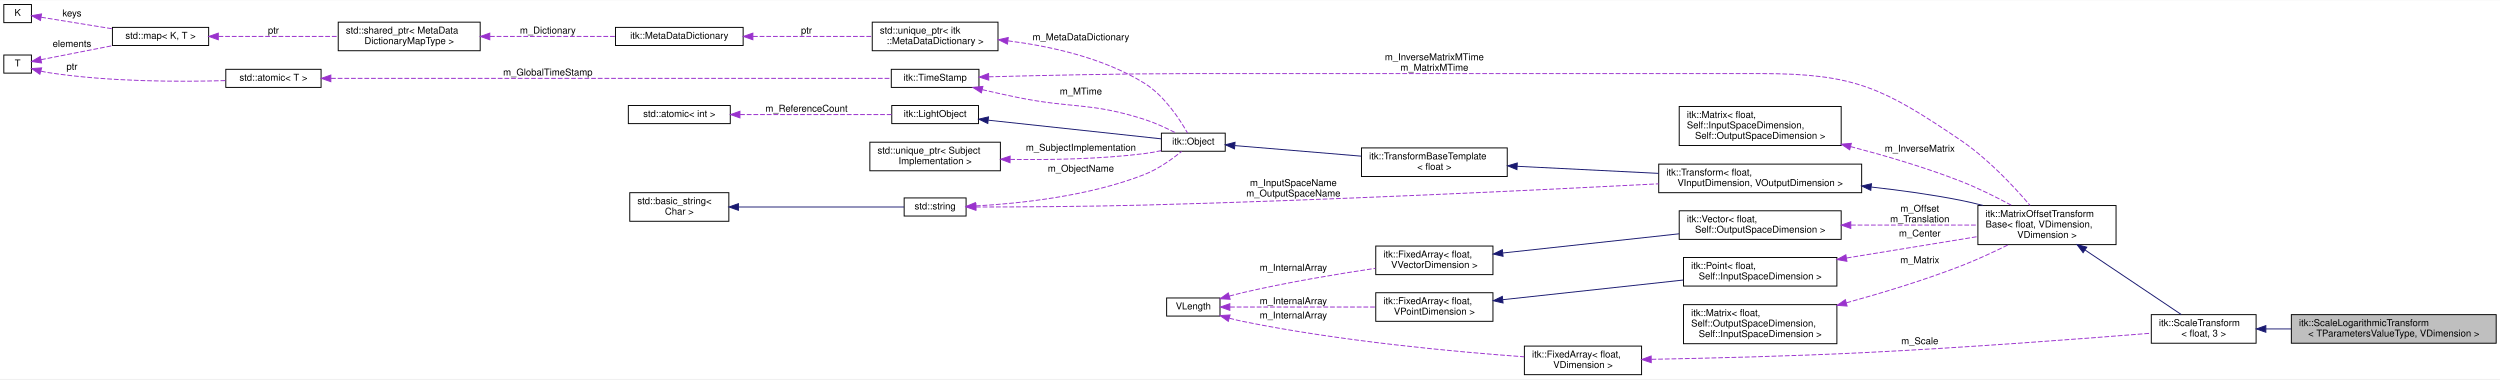
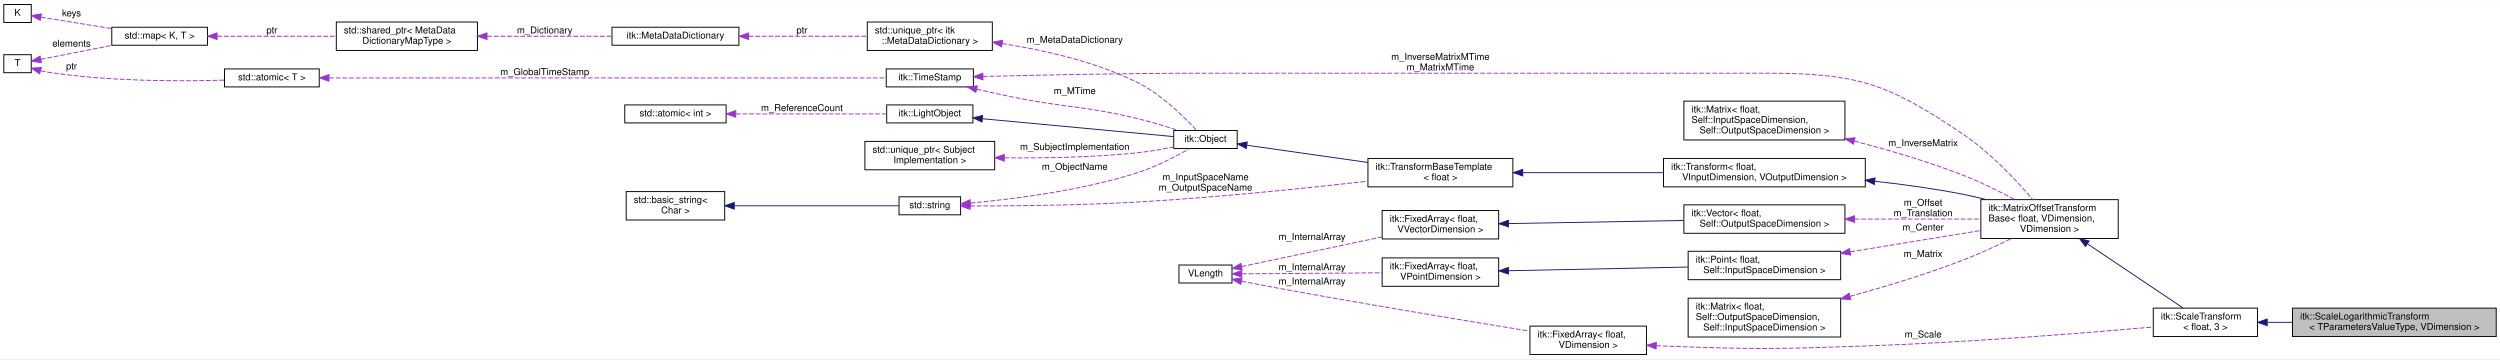
- <svg xmlns="http://www.w3.org/2000/svg" xmlns:xlink="http://www.w3.org/1999/xlink" width="2624pt" height="398pt" viewBox="0.00 0.00 2624.00 397.50">
-   <g id="graph0" class="graph" transform="scale(1 1) rotate(0) translate(4 393.5)">
-     <polygon fill="white" stroke="transparent" points="-4,4 -4,-393.5 2620,-393.5 2620,4 -4,4" />
+ <svg xmlns="http://www.w3.org/2000/svg" xmlns:xlink="http://www.w3.org/1999/xlink" width="2639pt" height="379pt" viewBox="0.00 0.00 2639.00 378.50">
+   <g id="graph0" class="graph" transform="scale(1 1) rotate(0) translate(4 374.5)">
+     <polygon fill="white" stroke="transparent" points="-4,4 -4,-374.5 2635,-374.5 2635,4 -4,4" />
    <g id="node1" class="node">
      <g id="a_node1">
        <a xlink:title="Logarithmic Scale transformation of a vector space (e.g. space coordinates)">
-           <polygon fill="#bfbfbf" stroke="black" points="2401,-33.5 2401,-63.5 2616,-63.5 2616,-33.5 2401,-33.5" />
-           <text text-anchor="start" x="2409" y="-51.5" font-family="Helvetica,sans-Serif" font-size="10.00">itk::ScaleLogarithmicTransform</text>
-           <text text-anchor="middle" x="2508.5" y="-40.5" font-family="Helvetica,sans-Serif" font-size="10.00">&lt; TParametersValueType, VDimension &gt;</text>
+           <polygon fill="#bfbfbf" stroke="black" points="2416,-19.5 2416,-49.5 2631,-49.5 2631,-19.5 2416,-19.5" />
+           <text text-anchor="start" x="2424" y="-37.5" font-family="Helvetica,sans-Serif" font-size="10.00">itk::ScaleLogarithmicTransform</text>
+           <text text-anchor="middle" x="2523.5" y="-26.5" font-family="Helvetica,sans-Serif" font-size="10.00">&lt; TParametersValueType, VDimension &gt;</text>
        </a>
      </g>
    </g>
    <g id="node2" class="node">
      <g id="a_node2">
        <a xlink:href="classitk_1_1ScaleTransform.html" target="_top" xlink:title=" ">
-           <polygon fill="white" stroke="black" points="2254,-33.5 2254,-63.5 2364,-63.5 2364,-33.5 2254,-33.5" />
-           <text text-anchor="start" x="2262" y="-51.5" font-family="Helvetica,sans-Serif" font-size="10.00">itk::ScaleTransform</text>
-           <text text-anchor="middle" x="2309" y="-40.5" font-family="Helvetica,sans-Serif" font-size="10.00">&lt; float, 3 &gt;</text>
+           <polygon fill="white" stroke="black" points="2269,-19.5 2269,-49.5 2379,-49.5 2379,-19.5 2269,-19.5" />
+           <text text-anchor="start" x="2277" y="-37.5" font-family="Helvetica,sans-Serif" font-size="10.00">itk::ScaleTransform</text>
+           <text text-anchor="middle" x="2324" y="-26.5" font-family="Helvetica,sans-Serif" font-size="10.00">&lt; float, 3 &gt;</text>
        </a>
      </g>
    </g>
    <g id="edge1" class="edge">
-       <path fill="none" stroke="midnightblue" d="M2374.36,-48.5C2382.85,-48.5 2391.71,-48.5 2400.67,-48.5" />
-       <polygon fill="midnightblue" stroke="midnightblue" points="2374.23,-45 2364.23,-48.5 2374.23,-52 2374.23,-45" />
+       <path fill="none" stroke="midnightblue" d="M2389.36,-34.5C2397.85,-34.5 2406.71,-34.5 2415.67,-34.5" />
+       <polygon fill="midnightblue" stroke="midnightblue" points="2389.23,-31 2379.23,-34.5 2389.23,-38 2389.23,-31" />
    </g>
    <g id="node3" class="node">
      <g id="a_node3">
        <a xlink:href="classitk_1_1MatrixOffsetTransformBase.html" target="_top" xlink:title=" ">
-           <polygon fill="white" stroke="black" points="2072,-137 2072,-178 2217,-178 2217,-137 2072,-137" />
-           <text text-anchor="start" x="2080" y="-166" font-family="Helvetica,sans-Serif" font-size="10.00">itk::MatrixOffsetTransform</text>
-           <text text-anchor="start" x="2080" y="-155" font-family="Helvetica,sans-Serif" font-size="10.00">Base&lt; float, VDimension,</text>
-           <text text-anchor="middle" x="2144.5" y="-144" font-family="Helvetica,sans-Serif" font-size="10.00"> VDimension &gt;</text>
+           <polygon fill="white" stroke="black" points="2087,-123 2087,-164 2232,-164 2232,-123 2087,-123" />
+           <text text-anchor="start" x="2095" y="-152" font-family="Helvetica,sans-Serif" font-size="10.00">itk::MatrixOffsetTransform</text>
+           <text text-anchor="start" x="2095" y="-141" font-family="Helvetica,sans-Serif" font-size="10.00">Base&lt; float, VDimension,</text>
+           <text text-anchor="middle" x="2159.5" y="-130" font-family="Helvetica,sans-Serif" font-size="10.00"> VDimension &gt;</text>
        </a>
      </g>
    </g>
    <g id="edge2" class="edge">
-       <path fill="none" stroke="midnightblue" d="M2184.62,-131.26C2216.16,-110.11 2259.39,-81.11 2285.42,-63.65" />
-       <polygon fill="midnightblue" stroke="midnightblue" points="2182.42,-128.52 2176.07,-137 2186.32,-134.33 2182.42,-128.52" />
+       <path fill="none" stroke="midnightblue" d="M2199.62,-117.26C2231.16,-96.11 2274.39,-67.11 2300.42,-49.65" />
+       <polygon fill="midnightblue" stroke="midnightblue" points="2197.42,-114.52 2191.07,-123 2201.32,-120.33 2197.42,-114.52" />
    </g>
    <g id="node4" class="node">
      <g id="a_node4">
        <a xlink:href="classitk_1_1Transform.html" target="_top" xlink:title=" ">
-           <polygon fill="white" stroke="black" points="1737,-191.5 1737,-221.5 1950,-221.5 1950,-191.5 1737,-191.5" />
-           <text text-anchor="start" x="1745" y="-209.5" font-family="Helvetica,sans-Serif" font-size="10.00">itk::Transform&lt; float,</text>
-           <text text-anchor="middle" x="1843.5" y="-198.5" font-family="Helvetica,sans-Serif" font-size="10.00"> VInputDimension, VOutputDimension &gt;</text>
+           <polygon fill="white" stroke="black" points="1752,-177.5 1752,-207.5 1965,-207.5 1965,-177.5 1752,-177.5" />
+           <text text-anchor="start" x="1760" y="-195.5" font-family="Helvetica,sans-Serif" font-size="10.00">itk::Transform&lt; float,</text>
+           <text text-anchor="middle" x="1858.5" y="-184.5" font-family="Helvetica,sans-Serif" font-size="10.00"> VInputDimension, VOutputDimension &gt;</text>
        </a>
      </g>
    </g>
    <g id="edge3" class="edge">
-       <path fill="none" stroke="midnightblue" d="M1960.3,-197.41C1990.93,-194.02 2023.85,-189.49 2054,-183.5 2061.62,-181.99 2069.53,-180.13 2077.35,-178.1" />
-       <polygon fill="midnightblue" stroke="midnightblue" points="1959.58,-193.97 1950.01,-198.52 1960.33,-200.93 1959.58,-193.97" />
+       <path fill="none" stroke="midnightblue" d="M1975.3,-183.41C2005.93,-180.02 2038.85,-175.49 2069,-169.5 2076.62,-167.99 2084.53,-166.13 2092.35,-164.1" />
+       <polygon fill="midnightblue" stroke="midnightblue" points="1974.58,-179.97 1965.01,-184.52 1975.33,-186.93 1974.58,-179.97" />
    </g>
    <g id="node5" class="node">
      <g id="a_node5">
        <a xlink:href="classitk_1_1TransformBaseTemplate.html" target="_top" xlink:title=" ">
-           <polygon fill="white" stroke="black" points="1425,-208.5 1425,-238.5 1578,-238.5 1578,-208.5 1425,-208.5" />
-           <text text-anchor="start" x="1433" y="-226.5" font-family="Helvetica,sans-Serif" font-size="10.00">itk::TransformBaseTemplate</text>
-           <text text-anchor="middle" x="1501.5" y="-215.5" font-family="Helvetica,sans-Serif" font-size="10.00">&lt; float &gt;</text>
+           <polygon fill="white" stroke="black" points="1440,-177.5 1440,-207.5 1593,-207.5 1593,-177.5 1440,-177.5" />
+           <text text-anchor="start" x="1448" y="-195.5" font-family="Helvetica,sans-Serif" font-size="10.00">itk::TransformBaseTemplate</text>
+           <text text-anchor="middle" x="1516.5" y="-184.5" font-family="Helvetica,sans-Serif" font-size="10.00">&lt; float &gt;</text>
        </a>
      </g>
    </g>
    <g id="edge4" class="edge">
-       <path fill="none" stroke="midnightblue" d="M1588.42,-219.2C1633.52,-216.95 1689.17,-214.17 1736.88,-211.78" />
-       <polygon fill="midnightblue" stroke="midnightblue" points="1588.19,-215.71 1578.38,-219.71 1588.54,-222.7 1588.19,-215.71" />
+       <path fill="none" stroke="midnightblue" d="M1603.42,-192.5C1648.52,-192.5 1704.17,-192.5 1751.88,-192.5" />
+       <polygon fill="midnightblue" stroke="midnightblue" points="1603.38,-189 1593.38,-192.5 1603.38,-196 1603.38,-189" />
    </g>
    <g id="node6" class="node">
      <g id="a_node6">
        <a xlink:href="classitk_1_1Object.html" target="_top" xlink:title="Base class for most ITK classes.">
-           <polygon fill="white" stroke="black" points="1215,-235 1215,-254 1282,-254 1282,-235 1215,-235" />
-           <text text-anchor="middle" x="1248.5" y="-242" font-family="Helvetica,sans-Serif" font-size="10.00">itk::Object</text>
+           <polygon fill="white" stroke="black" points="1235,-218 1235,-237 1302,-237 1302,-218 1235,-218" />
+           <text text-anchor="middle" x="1268.5" y="-225" font-family="Helvetica,sans-Serif" font-size="10.00">itk::Object</text>
        </a>
      </g>
    </g>
    <g id="edge5" class="edge">
-       <path fill="none" stroke="midnightblue" d="M1292.28,-240.92C1328.53,-237.89 1381.38,-233.47 1424.76,-229.84" />
-       <polygon fill="midnightblue" stroke="midnightblue" points="1291.73,-237.45 1282.06,-241.78 1292.31,-244.43 1291.73,-237.45" />
+       <path fill="none" stroke="midnightblue" d="M1312.09,-221.44C1347.22,-216.44 1397.94,-209.23 1439.93,-203.25" />
+       <polygon fill="midnightblue" stroke="midnightblue" points="1311.57,-217.98 1302.17,-222.85 1312.56,-224.91 1311.57,-217.98" />
    </g>
    <g id="node7" class="node">
      <g id="a_node7">
        <a xlink:href="classitk_1_1LightObject.html" target="_top" xlink:title="Light weight base class for most itk classes.">
-           <polygon fill="white" stroke="black" points="932,-264 932,-283 1023,-283 1023,-264 932,-264" />
-           <text text-anchor="middle" x="977.5" y="-271" font-family="Helvetica,sans-Serif" font-size="10.00">itk::LightObject</text>
+           <polygon fill="white" stroke="black" points="932,-245 932,-264 1023,-264 1023,-245 932,-245" />
+           <text text-anchor="middle" x="977.5" y="-252" font-family="Helvetica,sans-Serif" font-size="10.00">itk::LightObject</text>
        </a>
      </g>
    </g>
    <g id="edge6" class="edge">
-       <path fill="none" stroke="midnightblue" d="M1033.42,-267.58C1088.02,-261.69 1169.93,-252.86 1214.96,-248.01" />
-       <polygon fill="midnightblue" stroke="midnightblue" points="1032.79,-264.13 1023.22,-268.68 1033.54,-271.09 1032.79,-264.13" />
+       <path fill="none" stroke="midnightblue" d="M1033.35,-249.38C1092.75,-243.83 1185.59,-235.15 1234.61,-230.57" />
+       <polygon fill="midnightblue" stroke="midnightblue" points="1032.65,-245.93 1023.02,-250.34 1033.31,-252.89 1032.65,-245.93" />
    </g>
    <g id="node8" class="node">
      <g id="a_node8">
        <a xlink:title=" ">
-           <polygon fill="white" stroke="black" points="655.5,-264 655.5,-283 762.5,-283 762.5,-264 655.5,-264" />
-           <text text-anchor="middle" x="709" y="-271" font-family="Helvetica,sans-Serif" font-size="10.00">std::atomic&lt; int &gt;</text>
+           <polygon fill="white" stroke="black" points="655.5,-245 655.5,-264 762.5,-264 762.5,-245 655.5,-245" />
+           <text text-anchor="middle" x="709" y="-252" font-family="Helvetica,sans-Serif" font-size="10.00">std::atomic&lt; int &gt;</text>
        </a>
      </g>
    </g>
    <g id="edge7" class="edge">
-       <path fill="none" stroke="#9a32cd" stroke-dasharray="5,2" d="M772.8,-273.5C821.7,-273.5 888.37,-273.5 931.92,-273.5" />
-       <polygon fill="#9a32cd" stroke="#9a32cd" points="772.65,-270 762.65,-273.5 772.65,-277 772.65,-270" />
-       <text text-anchor="middle" x="842.5" y="-276.5" font-family="Helvetica,sans-Serif" font-size="10.00"> m_ReferenceCount</text>
+       <path fill="none" stroke="#9a32cd" stroke-dasharray="5,2" d="M772.8,-254.5C821.7,-254.5 888.37,-254.5 931.92,-254.5" />
+       <polygon fill="#9a32cd" stroke="#9a32cd" points="772.65,-251 762.65,-254.5 772.65,-258 772.65,-251" />
+       <text text-anchor="middle" x="842.5" y="-257.5" font-family="Helvetica,sans-Serif" font-size="10.00"> m_ReferenceCount</text>
    </g>
    <g id="node9" class="node">
      <g id="a_node9">
        <a xlink:href="classitk_1_1TimeStamp.html" target="_top" xlink:title="Generate a unique, increasing time value.">
-           <polygon fill="white" stroke="black" points="931.5,-302 931.5,-321 1023.5,-321 1023.5,-302 931.5,-302" />
-           <text text-anchor="middle" x="977.5" y="-309" font-family="Helvetica,sans-Serif" font-size="10.00">itk::TimeStamp</text>
+           <polygon fill="white" stroke="black" points="931.5,-283 931.5,-302 1023.5,-302 1023.5,-283 931.5,-283" />
+           <text text-anchor="middle" x="977.5" y="-290" font-family="Helvetica,sans-Serif" font-size="10.00">itk::TimeStamp</text>
        </a>
      </g>
    </g>
    <g id="edge29" class="edge">
-       <path fill="none" stroke="#9a32cd" stroke-dasharray="5,2" d="M1033.83,-313.13C1088.21,-314.59 1173.56,-316.5 1247.5,-316.5 1247.5,-316.5 1247.5,-316.5 1844.5,-316.5 1942.67,-316.5 1972.73,-301.57 2054,-246.5 2082.66,-227.08 2110.04,-197.73 2126.8,-178.1" />
-       <polygon fill="#9a32cd" stroke="#9a32cd" points="1033.8,-309.63 1023.71,-312.85 1033.61,-316.62 1033.8,-309.63" />
-       <text text-anchor="middle" x="1501.5" y="-330.5" font-family="Helvetica,sans-Serif" font-size="10.00"> m_InverseMatrixMTime</text>
-       <text text-anchor="middle" x="1501.5" y="-319.5" font-family="Helvetica,sans-Serif" font-size="10.00">m_MatrixMTime</text>
+       <path fill="none" stroke="#9a32cd" stroke-dasharray="5,2" d="M1033.62,-294.02C1091.77,-295.49 1186.08,-297.5 1267.5,-297.5 1267.5,-297.5 1267.5,-297.5 1859.5,-297.5 1956.99,-297.5 1988.29,-287.18 2069,-232.5 2097.66,-213.08 2125.04,-183.73 2141.8,-164.1" />
+       <polygon fill="#9a32cd" stroke="#9a32cd" points="1033.64,-290.52 1023.55,-293.76 1033.46,-297.52 1033.64,-290.52" />
+       <text text-anchor="middle" x="1516.5" y="-311.5" font-family="Helvetica,sans-Serif" font-size="10.00"> m_InverseMatrixMTime</text>
+       <text text-anchor="middle" x="1516.5" y="-300.5" font-family="Helvetica,sans-Serif" font-size="10.00">m_MatrixMTime</text>
    </g>
    <g id="edge8" class="edge">
-       <path fill="none" stroke="#9a32cd" stroke-dasharray="5,2" d="M1027.01,-299.63C1039.07,-296.83 1051.98,-293.94 1064,-291.5 1122.79,-279.55 1139.82,-286.65 1197,-268.5 1208.47,-264.86 1220.68,-259.11 1230.22,-254.16" />
-       <polygon fill="#9a32cd" stroke="#9a32cd" points="1026.06,-296.26 1017.13,-301.96 1027.66,-303.07 1026.06,-296.26" />
-       <text text-anchor="middle" x="1130.5" y="-294.5" font-family="Helvetica,sans-Serif" font-size="10.00"> m_MTime</text>
+       <path fill="none" stroke="#9a32cd" stroke-dasharray="5,2" d="M1027.01,-280.63C1039.07,-277.83 1051.98,-274.94 1064,-272.5 1122.79,-260.55 1138.69,-263.58 1197,-249.5 1211.33,-246.04 1227.02,-241.25 1239.94,-237.02" />
+       <polygon fill="#9a32cd" stroke="#9a32cd" points="1026.06,-277.26 1017.13,-282.96 1027.66,-284.07 1026.06,-277.26" />
+       <text text-anchor="middle" x="1130.5" y="-275.5" font-family="Helvetica,sans-Serif" font-size="10.00"> m_MTime</text>
    </g>
    <g id="node10" class="node">
      <g id="a_node10">
        <a xlink:title=" ">
-           <polygon fill="white" stroke="black" points="233,-302 233,-321 333,-321 333,-302 233,-302" />
-           <text text-anchor="middle" x="283" y="-309" font-family="Helvetica,sans-Serif" font-size="10.00">std::atomic&lt; T &gt;</text>
+           <polygon fill="white" stroke="black" points="233,-283 233,-302 333,-302 333,-283 233,-283" />
+           <text text-anchor="middle" x="283" y="-290" font-family="Helvetica,sans-Serif" font-size="10.00">std::atomic&lt; T &gt;</text>
        </a>
      </g>
    </g>
    <g id="edge9" class="edge">
-       <path fill="none" stroke="#9a32cd" stroke-dasharray="5,2" d="M343.46,-311.5C479.32,-311.5 810.08,-311.5 931.14,-311.5" />
-       <polygon fill="#9a32cd" stroke="#9a32cd" points="343.25,-308 333.25,-311.5 343.25,-315 343.25,-308" />
-       <text text-anchor="middle" x="571" y="-314.5" font-family="Helvetica,sans-Serif" font-size="10.00"> m_GlobalTimeStamp</text>
+       <path fill="none" stroke="#9a32cd" stroke-dasharray="5,2" d="M343.46,-292.5C479.32,-292.5 810.08,-292.5 931.14,-292.5" />
+       <polygon fill="#9a32cd" stroke="#9a32cd" points="343.25,-289 333.25,-292.5 343.25,-296 343.25,-289" />
+       <text text-anchor="middle" x="571" y="-295.5" font-family="Helvetica,sans-Serif" font-size="10.00"> m_GlobalTimeStamp</text>
    </g>
    <g id="node11" class="node">
      <g id="a_node11">
        <a xlink:title=" ">
-           <polygon fill="white" stroke="black" points="0,-317 0,-336 29,-336 29,-317 0,-317" />
-           <text text-anchor="middle" x="14.5" y="-324" font-family="Helvetica,sans-Serif" font-size="10.00">T</text>
+           <polygon fill="white" stroke="black" points="0,-298 0,-317 29,-317 29,-298 0,-298" />
+           <text text-anchor="middle" x="14.5" y="-305" font-family="Helvetica,sans-Serif" font-size="10.00">T</text>
        </a>
      </g>
    </g>
    <g id="edge10" class="edge">
-       <path fill="none" stroke="#9a32cd" stroke-dasharray="5,2" d="M39.03,-319.08C41.7,-318.45 44.39,-317.9 47,-317.5 110.54,-307.77 184.85,-307.74 232.62,-309.16" />
-       <polygon fill="#9a32cd" stroke="#9a32cd" points="37.85,-315.77 29.13,-321.79 39.7,-322.53 37.85,-315.77" />
-       <text text-anchor="middle" x="71.5" y="-320.5" font-family="Helvetica,sans-Serif" font-size="10.00"> ptr</text>
+       <path fill="none" stroke="#9a32cd" stroke-dasharray="5,2" d="M39.03,-300.08C41.7,-299.45 44.39,-298.9 47,-298.5 110.54,-288.77 184.85,-288.74 232.62,-290.16" />
+       <polygon fill="#9a32cd" stroke="#9a32cd" points="37.85,-296.77 29.13,-302.79 39.7,-303.53 37.85,-296.77" />
+       <text text-anchor="middle" x="71.5" y="-301.5" font-family="Helvetica,sans-Serif" font-size="10.00"> ptr</text>
    </g>
    <g id="node16" class="node">
      <g id="a_node16">
        <a xlink:title=" ">
-           <polygon fill="white" stroke="black" points="114,-346 114,-365 215,-365 215,-346 114,-346" />
-           <text text-anchor="middle" x="164.5" y="-353" font-family="Helvetica,sans-Serif" font-size="10.00">std::map&lt; K, T &gt;</text>
+           <polygon fill="white" stroke="black" points="114,-327 114,-346 215,-346 215,-327 114,-327" />
+           <text text-anchor="middle" x="164.5" y="-334" font-family="Helvetica,sans-Serif" font-size="10.00">std::map&lt; K, T &gt;</text>
        </a>
      </g>
    </g>
    <g id="edge17" class="edge">
-       <path fill="none" stroke="#9a32cd" stroke-dasharray="5,2" d="M39.09,-331.12C59.39,-335.1 89.35,-340.97 114.78,-345.95" />
-       <polygon fill="#9a32cd" stroke="#9a32cd" points="39.64,-327.66 29.16,-329.18 38.3,-334.53 39.64,-327.66" />
-       <text text-anchor="middle" x="71.5" y="-344.5" font-family="Helvetica,sans-Serif" font-size="10.00"> elements</text>
+       <path fill="none" stroke="#9a32cd" stroke-dasharray="5,2" d="M39.09,-312.12C59.39,-316.1 89.35,-321.97 114.78,-326.95" />
+       <polygon fill="#9a32cd" stroke="#9a32cd" points="39.64,-308.66 29.16,-310.18 38.3,-315.53 39.64,-308.66" />
+       <text text-anchor="middle" x="71.5" y="-325.5" font-family="Helvetica,sans-Serif" font-size="10.00"> elements</text>
    </g>
    <g id="node12" class="node">
      <g id="a_node12">
        <a xlink:title=" ">
-           <polygon fill="white" stroke="black" points="909,-214.5 909,-244.5 1046,-244.5 1046,-214.5 909,-214.5" />
-           <text text-anchor="start" x="917" y="-232.5" font-family="Helvetica,sans-Serif" font-size="10.00">std::unique_ptr&lt; Subject</text>
-           <text text-anchor="middle" x="977.5" y="-221.5" font-family="Helvetica,sans-Serif" font-size="10.00">Implementation &gt;</text>
+           <polygon fill="white" stroke="black" points="909,-195.5 909,-225.5 1046,-225.5 1046,-195.5 909,-195.5" />
+           <text text-anchor="start" x="917" y="-213.5" font-family="Helvetica,sans-Serif" font-size="10.00">std::unique_ptr&lt; Subject</text>
+           <text text-anchor="middle" x="977.5" y="-202.5" font-family="Helvetica,sans-Serif" font-size="10.00">Implementation &gt;</text>
        </a>
      </g>
    </g>
    <g id="edge11" class="edge">
-       <path fill="none" stroke="#9a32cd" stroke-dasharray="5,2" d="M1056.31,-226.44C1098.16,-225.83 1150.57,-226.74 1197,-232.5 1202.81,-233.22 1208.93,-234.35 1214.82,-235.63" />
-       <polygon fill="#9a32cd" stroke="#9a32cd" points="1056.12,-222.94 1046.19,-226.62 1056.25,-229.94 1056.12,-222.94" />
-       <text text-anchor="middle" x="1130.5" y="-235.5" font-family="Helvetica,sans-Serif" font-size="10.00"> m_SubjectImplementation</text>
+       <path fill="none" stroke="#9a32cd" stroke-dasharray="5,2" d="M1056.23,-208.14C1098.06,-207.73 1150.47,-208.6 1197,-213.5 1209.41,-214.81 1222.88,-217.23 1234.69,-219.7" />
+       <polygon fill="#9a32cd" stroke="#9a32cd" points="1056.07,-204.64 1046.11,-208.26 1056.16,-211.64 1056.07,-204.64" />
+       <text text-anchor="middle" x="1130.5" y="-216.5" font-family="Helvetica,sans-Serif" font-size="10.00"> m_SubjectImplementation</text>
    </g>
    <g id="node13" class="node">
      <g id="a_node13">
        <a xlink:title=" ">
-           <polygon fill="white" stroke="black" points="911.5,-340.5 911.5,-370.5 1043.5,-370.5 1043.5,-340.5 911.5,-340.5" />
-           <text text-anchor="start" x="919.5" y="-358.5" font-family="Helvetica,sans-Serif" font-size="10.00">std::unique_ptr&lt; itk</text>
-           <text text-anchor="middle" x="977.5" y="-347.5" font-family="Helvetica,sans-Serif" font-size="10.00">::MetaDataDictionary &gt;</text>
+           <polygon fill="white" stroke="black" points="911.5,-321.5 911.5,-351.5 1043.5,-351.5 1043.5,-321.5 911.5,-321.5" />
+           <text text-anchor="start" x="919.5" y="-339.5" font-family="Helvetica,sans-Serif" font-size="10.00">std::unique_ptr&lt; itk</text>
+           <text text-anchor="middle" x="977.5" y="-328.5" font-family="Helvetica,sans-Serif" font-size="10.00">::MetaDataDictionary &gt;</text>
        </a>
      </g>
    </g>
    <g id="edge12" class="edge">
-       <path fill="none" stroke="#9a32cd" stroke-dasharray="5,2" d="M1054.07,-350.88C1098.45,-345.28 1154.06,-333.06 1197,-306.5 1218.25,-293.35 1234.58,-268.04 1242.41,-254.17" />
-       <polygon fill="#9a32cd" stroke="#9a32cd" points="1053.44,-347.43 1043.92,-352.07 1054.26,-354.38 1053.44,-347.43" />
-       <text text-anchor="middle" x="1130.5" y="-351.5" font-family="Helvetica,sans-Serif" font-size="10.00"> m_MetaDataDictionary</text>
+       <path fill="none" stroke="#9a32cd" stroke-dasharray="5,2" d="M1053.86,-328.74C1097.43,-322.06 1152.3,-309.8 1197,-287.5 1222.6,-274.73 1246.68,-250.71 1258.98,-237.26" />
+       <polygon fill="#9a32cd" stroke="#9a32cd" points="1053.28,-325.29 1043.89,-330.2 1054.29,-332.21 1053.28,-325.29" />
+       <text text-anchor="middle" x="1130.5" y="-329.5" font-family="Helvetica,sans-Serif" font-size="10.00"> m_MetaDataDictionary</text>
    </g>
    <g id="node14" class="node">
      <g id="a_node14">
        <a xlink:href="classitk_1_1MetaDataDictionary.html" target="_top" xlink:title="Provides a mechanism for storing a collection of arbitrary data types.">
-           <polygon fill="white" stroke="black" points="642,-346 642,-365 776,-365 776,-346 642,-346" />
-           <text text-anchor="middle" x="709" y="-353" font-family="Helvetica,sans-Serif" font-size="10.00">itk::MetaDataDictionary</text>
+           <polygon fill="white" stroke="black" points="642,-327 642,-346 776,-346 776,-327 642,-327" />
+           <text text-anchor="middle" x="709" y="-334" font-family="Helvetica,sans-Serif" font-size="10.00">itk::MetaDataDictionary</text>
        </a>
      </g>
    </g>
    <g id="edge13" class="edge">
-       <path fill="none" stroke="#9a32cd" stroke-dasharray="5,2" d="M786.32,-355.5C825.74,-355.5 873.36,-355.5 911.08,-355.5" />
-       <polygon fill="#9a32cd" stroke="#9a32cd" points="786.22,-352 776.22,-355.5 786.22,-359 786.22,-352" />
-       <text text-anchor="middle" x="842.5" y="-358.5" font-family="Helvetica,sans-Serif" font-size="10.00"> ptr</text>
+       <path fill="none" stroke="#9a32cd" stroke-dasharray="5,2" d="M786.32,-336.5C825.74,-336.5 873.36,-336.5 911.08,-336.5" />
+       <polygon fill="#9a32cd" stroke="#9a32cd" points="786.22,-333 776.22,-336.5 786.22,-340 786.22,-333" />
+       <text text-anchor="middle" x="842.5" y="-339.5" font-family="Helvetica,sans-Serif" font-size="10.00"> ptr</text>
    </g>
    <g id="node15" class="node">
      <g id="a_node15">
        <a xlink:title=" ">
-           <polygon fill="white" stroke="black" points="351,-340.5 351,-370.5 500,-370.5 500,-340.5 351,-340.5" />
-           <text text-anchor="start" x="359" y="-358.5" font-family="Helvetica,sans-Serif" font-size="10.00">std::shared_ptr&lt; MetaData</text>
-           <text text-anchor="middle" x="425.5" y="-347.5" font-family="Helvetica,sans-Serif" font-size="10.00">DictionaryMapType &gt;</text>
+           <polygon fill="white" stroke="black" points="351,-321.5 351,-351.5 500,-351.5 500,-321.5 351,-321.5" />
+           <text text-anchor="start" x="359" y="-339.5" font-family="Helvetica,sans-Serif" font-size="10.00">std::shared_ptr&lt; MetaData</text>
+           <text text-anchor="middle" x="425.5" y="-328.5" font-family="Helvetica,sans-Serif" font-size="10.00">DictionaryMapType &gt;</text>
        </a>
      </g>
    </g>
    <g id="edge14" class="edge">
-       <path fill="none" stroke="#9a32cd" stroke-dasharray="5,2" d="M510.29,-355.5C552.24,-355.5 602.31,-355.5 641.57,-355.5" />
-       <polygon fill="#9a32cd" stroke="#9a32cd" points="510.09,-352 500.09,-355.5 510.09,-359 510.09,-352" />
-       <text text-anchor="middle" x="571" y="-358.5" font-family="Helvetica,sans-Serif" font-size="10.00"> m_Dictionary</text>
+       <path fill="none" stroke="#9a32cd" stroke-dasharray="5,2" d="M510.29,-336.5C552.24,-336.5 602.31,-336.5 641.57,-336.5" />
+       <polygon fill="#9a32cd" stroke="#9a32cd" points="510.09,-333 500.09,-336.5 510.09,-340 510.09,-333" />
+       <text text-anchor="middle" x="571" y="-339.5" font-family="Helvetica,sans-Serif" font-size="10.00"> m_Dictionary</text>
    </g>
    <g id="edge15" class="edge">
-       <path fill="none" stroke="#9a32cd" stroke-dasharray="5,2" d="M225.34,-355.5C262.61,-355.5 310.86,-355.5 350.52,-355.5" />
-       <polygon fill="#9a32cd" stroke="#9a32cd" points="225.13,-352 215.13,-355.5 225.13,-359 225.13,-352" />
-       <text text-anchor="middle" x="283" y="-358.5" font-family="Helvetica,sans-Serif" font-size="10.00"> ptr</text>
+       <path fill="none" stroke="#9a32cd" stroke-dasharray="5,2" d="M225.34,-336.5C262.61,-336.5 310.86,-336.5 350.52,-336.5" />
+       <polygon fill="#9a32cd" stroke="#9a32cd" points="225.13,-333 215.13,-336.5 225.13,-340 225.13,-333" />
+       <text text-anchor="middle" x="283" y="-339.5" font-family="Helvetica,sans-Serif" font-size="10.00"> ptr</text>
    </g>
    <g id="node17" class="node">
      <g id="a_node17">
        <a xlink:title=" ">
-           <polygon fill="white" stroke="black" points="0,-370 0,-389 29,-389 29,-370 0,-370" />
-           <text text-anchor="middle" x="14.5" y="-377" font-family="Helvetica,sans-Serif" font-size="10.00">K</text>
+           <polygon fill="white" stroke="black" points="0,-351 0,-370 29,-370 29,-351 0,-351" />
+           <text text-anchor="middle" x="14.5" y="-358" font-family="Helvetica,sans-Serif" font-size="10.00">K</text>
        </a>
      </g>
    </g>
    <g id="edge16" class="edge">
-       <path fill="none" stroke="#9a32cd" stroke-dasharray="5,2" d="M39.24,-375.65C59.28,-372.4 88.63,-367.64 113.78,-363.56" />
-       <polygon fill="#9a32cd" stroke="#9a32cd" points="38.47,-372.23 29.16,-377.29 39.59,-379.14 38.47,-372.23" />
-       <text text-anchor="middle" x="71.5" y="-376.5" font-family="Helvetica,sans-Serif" font-size="10.00"> keys</text>
+       <path fill="none" stroke="#9a32cd" stroke-dasharray="5,2" d="M39.24,-356.65C59.28,-353.4 88.63,-348.64 113.78,-344.56" />
+       <polygon fill="#9a32cd" stroke="#9a32cd" points="38.47,-353.23 29.16,-358.29 39.59,-360.14 38.47,-353.23" />
+       <text text-anchor="middle" x="71.5" y="-357.5" font-family="Helvetica,sans-Serif" font-size="10.00"> keys</text>
    </g>
    <g id="node18" class="node">
      <g id="a_node18">
        <a xlink:title=" ">
-           <polygon fill="white" stroke="black" points="945,-167 945,-186 1010,-186 1010,-167 945,-167" />
-           <text text-anchor="middle" x="977.5" y="-174" font-family="Helvetica,sans-Serif" font-size="10.00">std::string</text>
+           <polygon fill="white" stroke="black" points="945,-148 945,-167 1010,-167 1010,-148 945,-148" />
+           <text text-anchor="middle" x="977.5" y="-155" font-family="Helvetica,sans-Serif" font-size="10.00">std::string</text>
        </a>
      </g>
    </g>
    <g id="edge20" class="edge">
-       <path fill="none" stroke="#9a32cd" stroke-dasharray="5,2" d="M1020.39,-176.46C1064.38,-176.51 1135.56,-176.89 1197,-178.5 1387.35,-183.5 1609.08,-194.18 1736.88,-200.81" />
-       <polygon fill="#9a32cd" stroke="#9a32cd" points="1020.35,-172.96 1010.35,-176.45 1020.35,-179.96 1020.35,-172.96" />
-       <text text-anchor="middle" x="1353.5" y="-198.5" font-family="Helvetica,sans-Serif" font-size="10.00"> m_InputSpaceName</text>
-       <text text-anchor="middle" x="1353.5" y="-187.5" font-family="Helvetica,sans-Serif" font-size="10.00">m_OutputSpaceName</text>
+       <path fill="none" stroke="#9a32cd" stroke-dasharray="5,2" d="M1020.04,-157.29C1064.02,-157.29 1135.46,-157.95 1197,-161.5 1280.2,-166.3 1375.25,-176.12 1439.69,-183.43" />
+       <polygon fill="#9a32cd" stroke="#9a32cd" points="1020.01,-153.79 1010.01,-157.3 1020.01,-160.79 1020.01,-153.79" />
+       <text text-anchor="middle" x="1268.5" y="-184.5" font-family="Helvetica,sans-Serif" font-size="10.00"> m_InputSpaceName</text>
+       <text text-anchor="middle" x="1268.5" y="-173.5" font-family="Helvetica,sans-Serif" font-size="10.00">m_OutputSpaceName</text>
    </g>
    <g id="edge18" class="edge">
-       <path fill="none" stroke="#9a32cd" stroke-dasharray="5,2" d="M1020.28,-177.62C1065.32,-180.05 1138.43,-187.55 1197,-210.5 1211.76,-216.28 1226.56,-226.96 1236.29,-234.81" />
-       <polygon fill="#9a32cd" stroke="#9a32cd" points="1020.16,-174.11 1010.01,-177.13 1019.83,-181.11 1020.16,-174.11" />
-       <text text-anchor="middle" x="1130.5" y="-213.5" font-family="Helvetica,sans-Serif" font-size="10.00"> m_ObjectName</text>
+       <path fill="none" stroke="#9a32cd" stroke-dasharray="5,2" d="M1020.5,-160.45C1065.14,-164.45 1137.38,-173.42 1197,-192.5 1216.78,-198.83 1237.93,-209.98 1251.84,-218" />
+       <polygon fill="#9a32cd" stroke="#9a32cd" points="1020.57,-156.94 1010.31,-159.58 1019.98,-163.92 1020.57,-156.94" />
+       <text text-anchor="middle" x="1130.5" y="-195.5" font-family="Helvetica,sans-Serif" font-size="10.00"> m_ObjectName</text>
    </g>
    <g id="node19" class="node">
      <g id="a_node19">
        <a xlink:title=" ">
-           <polygon fill="white" stroke="black" points="657,-161.5 657,-191.5 761,-191.5 761,-161.5 657,-161.5" />
-           <text text-anchor="start" x="665" y="-179.5" font-family="Helvetica,sans-Serif" font-size="10.00">std::basic_string&lt;</text>
-           <text text-anchor="middle" x="709" y="-168.5" font-family="Helvetica,sans-Serif" font-size="10.00"> Char &gt;</text>
+           <polygon fill="white" stroke="black" points="657,-142.5 657,-172.5 761,-172.5 761,-142.5 657,-142.5" />
+           <text text-anchor="start" x="665" y="-160.5" font-family="Helvetica,sans-Serif" font-size="10.00">std::basic_string&lt;</text>
+           <text text-anchor="middle" x="709" y="-149.5" font-family="Helvetica,sans-Serif" font-size="10.00"> Char &gt;</text>
        </a>
      </g>
    </g>
    <g id="edge19" class="edge">
-       <path fill="none" stroke="midnightblue" d="M771.24,-176.5C825.37,-176.5 902.16,-176.5 944.82,-176.5" />
-       <polygon fill="midnightblue" stroke="midnightblue" points="771.07,-173 761.07,-176.5 771.07,-180 771.07,-173" />
+       <path fill="none" stroke="midnightblue" d="M771.24,-157.5C825.37,-157.5 902.16,-157.5 944.82,-157.5" />
+       <polygon fill="midnightblue" stroke="midnightblue" points="771.07,-154 761.07,-157.5 771.07,-161 771.07,-154" />
    </g>
    <g id="node20" class="node">
      <g id="a_node20">
        <a xlink:href="classitk_1_1Matrix.html" target="_top" xlink:title=" ">
-           <polygon fill="white" stroke="black" points="1763,-33 1763,-74 1924,-74 1924,-33 1763,-33" />
-           <text text-anchor="start" x="1771" y="-62" font-family="Helvetica,sans-Serif" font-size="10.00">itk::Matrix&lt; float,</text>
-           <text text-anchor="start" x="1771" y="-51" font-family="Helvetica,sans-Serif" font-size="10.00"> Self::OutputSpaceDimension,</text>
-           <text text-anchor="middle" x="1843.5" y="-40" font-family="Helvetica,sans-Serif" font-size="10.00"> Self::InputSpaceDimension &gt;</text>
+           <polygon fill="white" stroke="black" points="1778,-19 1778,-60 1939,-60 1939,-19 1778,-19" />
+           <text text-anchor="start" x="1786" y="-48" font-family="Helvetica,sans-Serif" font-size="10.00">itk::Matrix&lt; float,</text>
+           <text text-anchor="start" x="1786" y="-37" font-family="Helvetica,sans-Serif" font-size="10.00"> Self::OutputSpaceDimension,</text>
+           <text text-anchor="middle" x="1858.5" y="-26" font-family="Helvetica,sans-Serif" font-size="10.00"> Self::InputSpaceDimension &gt;</text>
        </a>
      </g>
    </g>
    <g id="edge21" class="edge">
-       <path fill="none" stroke="#9a32cd" stroke-dasharray="5,2" d="M1934.06,-75.95C1971.6,-86.29 2015.4,-99.58 2054,-114.5 2070.72,-120.96 2088.63,-129.27 2104,-136.86" />
-       <polygon fill="#9a32cd" stroke="#9a32cd" points="1934.72,-72.5 1924.15,-73.25 1932.88,-79.26 1934.72,-72.5" />
-       <text text-anchor="middle" x="2011" y="-117.5" font-family="Helvetica,sans-Serif" font-size="10.00"> m_Matrix</text>
+       <path fill="none" stroke="#9a32cd" stroke-dasharray="5,2" d="M1949.06,-61.95C1986.6,-72.29 2030.4,-85.58 2069,-100.5 2085.72,-106.96 2103.63,-115.27 2119,-122.86" />
+       <polygon fill="#9a32cd" stroke="#9a32cd" points="1949.72,-58.5 1939.15,-59.25 1947.88,-65.26 1949.72,-58.5" />
+       <text text-anchor="middle" x="2026" y="-103.5" font-family="Helvetica,sans-Serif" font-size="10.00"> m_Matrix</text>
    </g>
    <g id="node21" class="node">
      <g id="a_node21">
        <a xlink:href="classitk_1_1Vector.html" target="_top" xlink:title=" ">
-           <polygon fill="white" stroke="black" points="1758.5,-142.5 1758.5,-172.5 1928.5,-172.5 1928.5,-142.5 1758.5,-142.5" />
-           <text text-anchor="start" x="1766.5" y="-160.5" font-family="Helvetica,sans-Serif" font-size="10.00">itk::Vector&lt; float,</text>
-           <text text-anchor="middle" x="1843.5" y="-149.5" font-family="Helvetica,sans-Serif" font-size="10.00"> Self::OutputSpaceDimension &gt;</text>
+           <polygon fill="white" stroke="black" points="1773.5,-128.5 1773.5,-158.5 1943.5,-158.5 1943.5,-128.5 1773.5,-128.5" />
+           <text text-anchor="start" x="1781.5" y="-146.5" font-family="Helvetica,sans-Serif" font-size="10.00">itk::Vector&lt; float,</text>
+           <text text-anchor="middle" x="1858.5" y="-135.5" font-family="Helvetica,sans-Serif" font-size="10.00"> Self::OutputSpaceDimension &gt;</text>
        </a>
      </g>
    </g>
    <g id="edge22" class="edge">
-       <path fill="none" stroke="#9a32cd" stroke-dasharray="5,2" d="M1938.78,-157.5C1981.76,-157.5 2031.83,-157.5 2071.69,-157.5" />
-       <polygon fill="#9a32cd" stroke="#9a32cd" points="1938.58,-154 1928.58,-157.5 1938.58,-161 1938.58,-154" />
-       <text text-anchor="middle" x="2011" y="-171.5" font-family="Helvetica,sans-Serif" font-size="10.00"> m_Offset</text>
-       <text text-anchor="middle" x="2011" y="-160.5" font-family="Helvetica,sans-Serif" font-size="10.00">m_Translation</text>
+       <path fill="none" stroke="#9a32cd" stroke-dasharray="5,2" d="M1953.78,-143.5C1996.76,-143.5 2046.83,-143.5 2086.69,-143.5" />
+       <polygon fill="#9a32cd" stroke="#9a32cd" points="1953.58,-140 1943.58,-143.5 1953.58,-147 1953.58,-140" />
+       <text text-anchor="middle" x="2026" y="-157.5" font-family="Helvetica,sans-Serif" font-size="10.00"> m_Offset</text>
+       <text text-anchor="middle" x="2026" y="-146.5" font-family="Helvetica,sans-Serif" font-size="10.00">m_Translation</text>
    </g>
    <g id="node22" class="node">
      <g id="a_node22">
        <a xlink:href="classitk_1_1FixedArray.html" target="_top" xlink:title=" ">
-           <polygon fill="white" stroke="black" points="1440,-105.5 1440,-135.5 1563,-135.5 1563,-105.5 1440,-105.5" />
-           <text text-anchor="start" x="1448" y="-123.5" font-family="Helvetica,sans-Serif" font-size="10.00">itk::FixedArray&lt; float,</text>
-           <text text-anchor="middle" x="1501.5" y="-112.5" font-family="Helvetica,sans-Serif" font-size="10.00"> VVectorDimension &gt;</text>
+           <polygon fill="white" stroke="black" points="1455,-122.5 1455,-152.5 1578,-152.5 1578,-122.5 1455,-122.5" />
+           <text text-anchor="start" x="1463" y="-140.5" font-family="Helvetica,sans-Serif" font-size="10.00">itk::FixedArray&lt; float,</text>
+           <text text-anchor="middle" x="1516.5" y="-129.5" font-family="Helvetica,sans-Serif" font-size="10.00"> VVectorDimension &gt;</text>
        </a>
      </g>
    </g>
    <g id="edge23" class="edge">
-       <path fill="none" stroke="midnightblue" d="M1573.43,-128.22C1627.26,-134.08 1701.45,-142.15 1758.3,-148.34" />
-       <polygon fill="midnightblue" stroke="midnightblue" points="1573.61,-124.72 1563.29,-127.11 1572.85,-131.68 1573.61,-124.72" />
+       <path fill="none" stroke="midnightblue" d="M1588.43,-138.75C1642.26,-139.7 1716.45,-141.01 1773.3,-142.01" />
+       <polygon fill="midnightblue" stroke="midnightblue" points="1588.35,-135.25 1578.29,-138.57 1588.22,-142.25 1588.35,-135.25" />
    </g>
    <g id="node23" class="node">
      <g id="a_node23">
        <a xlink:href="classVLength.html" target="_top" xlink:title=" ">
-           <polygon fill="white" stroke="black" points="1220.5,-62 1220.5,-81 1276.5,-81 1276.5,-62 1220.5,-62" />
-           <text text-anchor="middle" x="1248.5" y="-69" font-family="Helvetica,sans-Serif" font-size="10.00">VLength</text>
+           <polygon fill="white" stroke="black" points="1240.5,-76 1240.5,-95 1296.5,-95 1296.5,-76 1240.5,-76" />
+           <text text-anchor="middle" x="1268.5" y="-83" font-family="Helvetica,sans-Serif" font-size="10.00">VLength</text>
        </a>
      </g>
    </g>
    <g id="edge24" class="edge">
-       <path fill="none" stroke="#9a32cd" stroke-dasharray="5,2" d="M1286.4,-83.02C1290.96,-84.28 1295.57,-85.47 1300,-86.5 1346.43,-97.29 1399.64,-106.15 1439.58,-112.12" />
-       <polygon fill="#9a32cd" stroke="#9a32cd" points="1287.17,-79.6 1276.6,-80.2 1285.24,-86.33 1287.17,-79.6" />
-       <text text-anchor="middle" x="1353.5" y="-109.5" font-family="Helvetica,sans-Serif" font-size="10.00"> m_InternalArray</text>
+       <path fill="none" stroke="#9a32cd" stroke-dasharray="5,2" d="M1306.71,-93.36C1345.97,-101.66 1408.46,-114.87 1454.86,-124.68" />
+       <polygon fill="#9a32cd" stroke="#9a32cd" points="1307.27,-89.91 1296.77,-91.26 1305.83,-96.76 1307.27,-89.91" />
+       <text text-anchor="middle" x="1381" y="-121.5" font-family="Helvetica,sans-Serif" font-size="10.00"> m_InternalArray</text>
    </g>
    <g id="node26" class="node">
      <g id="a_node26">
        <a xlink:href="classitk_1_1FixedArray.html" target="_top" xlink:title=" ">
-           <polygon fill="white" stroke="black" points="1440,-56.5 1440,-86.5 1563,-86.5 1563,-56.5 1440,-56.5" />
-           <text text-anchor="start" x="1448" y="-74.5" font-family="Helvetica,sans-Serif" font-size="10.00">itk::FixedArray&lt; float,</text>
-           <text text-anchor="middle" x="1501.5" y="-63.5" font-family="Helvetica,sans-Serif" font-size="10.00"> VPointDimension &gt;</text>
+           <polygon fill="white" stroke="black" points="1455,-72.5 1455,-102.5 1578,-102.5 1578,-72.5 1455,-72.5" />
+           <text text-anchor="start" x="1463" y="-90.5" font-family="Helvetica,sans-Serif" font-size="10.00">itk::FixedArray&lt; float,</text>
+           <text text-anchor="middle" x="1516.5" y="-79.5" font-family="Helvetica,sans-Serif" font-size="10.00"> VPointDimension &gt;</text>
        </a>
      </g>
    </g>
    <g id="edge28" class="edge">
-       <path fill="none" stroke="#9a32cd" stroke-dasharray="5,2" d="M1287.05,-71.5C1327.44,-71.5 1392.27,-71.5 1439.9,-71.5" />
-       <polygon fill="#9a32cd" stroke="#9a32cd" points="1286.84,-68 1276.84,-71.5 1286.84,-75 1286.84,-68" />
-       <text text-anchor="middle" x="1353.5" y="-74.5" font-family="Helvetica,sans-Serif" font-size="10.00"> m_InternalArray</text>
+       <path fill="none" stroke="#9a32cd" stroke-dasharray="5,2" d="M1307.07,-85.7C1337.94,-85.88 1382.8,-86.16 1422,-86.5 1432.63,-86.59 1443.95,-86.7 1454.89,-86.82" />
+       <polygon fill="#9a32cd" stroke="#9a32cd" points="1306.79,-82.2 1296.77,-85.64 1306.75,-89.2 1306.79,-82.2" />
+       <text text-anchor="middle" x="1381" y="-89.5" font-family="Helvetica,sans-Serif" font-size="10.00"> m_InternalArray</text>
    </g>
    <g id="node27" class="node">
      <g id="a_node27">
        <a xlink:href="classitk_1_1FixedArray.html" target="_top" xlink:title=" ">
-           <polygon fill="white" stroke="black" points="1596,-0.5 1596,-30.5 1719,-30.5 1719,-0.5 1596,-0.5" />
-           <text text-anchor="start" x="1604" y="-18.5" font-family="Helvetica,sans-Serif" font-size="10.00">itk::FixedArray&lt; float,</text>
-           <text text-anchor="middle" x="1657.5" y="-7.5" font-family="Helvetica,sans-Serif" font-size="10.00"> VDimension &gt;</text>
+           <polygon fill="white" stroke="black" points="1611,-0.5 1611,-30.5 1734,-30.5 1734,-0.5 1611,-0.5" />
+           <text text-anchor="start" x="1619" y="-18.5" font-family="Helvetica,sans-Serif" font-size="10.00">itk::FixedArray&lt; float,</text>
+           <text text-anchor="middle" x="1672.5" y="-7.5" font-family="Helvetica,sans-Serif" font-size="10.00"> VDimension &gt;</text>
        </a>
      </g>
    </g>
    <g id="edge31" class="edge">
-       <path fill="none" stroke="#9a32cd" stroke-dasharray="5,2" d="M1286.35,-59.75C1290.92,-58.53 1295.54,-57.41 1300,-56.5 1402.7,-35.51 1524.39,-24.4 1595.75,-19.25" />
-       <polygon fill="#9a32cd" stroke="#9a32cd" points="1285.21,-56.44 1276.54,-62.52 1287.11,-63.17 1285.21,-56.44" />
-       <text text-anchor="middle" x="1353.5" y="-59.5" font-family="Helvetica,sans-Serif" font-size="10.00"> m_InternalArray</text>
+       <path fill="none" stroke="#9a32cd" stroke-dasharray="5,2" d="M1306.54,-77.94C1317.32,-75.79 1329.12,-73.5 1340,-71.5 1434.43,-54.15 1544.38,-35.98 1610.92,-25.2" />
+       <polygon fill="#9a32cd" stroke="#9a32cd" points="1305.7,-74.54 1296.58,-79.93 1307.08,-81.4 1305.7,-74.54" />
+       <text text-anchor="middle" x="1381" y="-74.5" font-family="Helvetica,sans-Serif" font-size="10.00"> m_InternalArray</text>
    </g>
    <g id="node24" class="node">
      <g id="a_node24">
        <a xlink:href="classitk_1_1Matrix.html" target="_top" xlink:title=" ">
-           <polygon fill="white" stroke="black" points="1758.5,-241 1758.5,-282 1928.5,-282 1928.5,-241 1758.5,-241" />
-           <text text-anchor="start" x="1766.5" y="-270" font-family="Helvetica,sans-Serif" font-size="10.00">itk::Matrix&lt; float,</text>
-           <text text-anchor="start" x="1766.5" y="-259" font-family="Helvetica,sans-Serif" font-size="10.00"> Self::InputSpaceDimension,</text>
-           <text text-anchor="middle" x="1843.5" y="-248" font-family="Helvetica,sans-Serif" font-size="10.00"> Self::OutputSpaceDimension &gt;</text>
+           <polygon fill="white" stroke="black" points="1773.5,-227 1773.5,-268 1943.5,-268 1943.5,-227 1773.5,-227" />
+           <text text-anchor="start" x="1781.5" y="-256" font-family="Helvetica,sans-Serif" font-size="10.00">itk::Matrix&lt; float,</text>
+           <text text-anchor="start" x="1781.5" y="-245" font-family="Helvetica,sans-Serif" font-size="10.00"> Self::InputSpaceDimension,</text>
+           <text text-anchor="middle" x="1858.5" y="-234" font-family="Helvetica,sans-Serif" font-size="10.00"> Self::OutputSpaceDimension &gt;</text>
        </a>
      </g>
    </g>
    <g id="edge25" class="edge">
-       <path fill="none" stroke="#9a32cd" stroke-dasharray="5,2" d="M1938.3,-239.91C1974.94,-230.35 2016.97,-217.97 2054,-203.5 2072.23,-196.38 2091.63,-186.69 2107.7,-178.03" />
-       <polygon fill="#9a32cd" stroke="#9a32cd" points="1937.43,-236.52 1928.62,-242.41 1939.17,-243.3 1937.43,-236.52" />
-       <text text-anchor="middle" x="2011" y="-234.5" font-family="Helvetica,sans-Serif" font-size="10.00"> m_InverseMatrix</text>
+       <path fill="none" stroke="#9a32cd" stroke-dasharray="5,2" d="M1953.3,-225.91C1989.94,-216.35 2031.97,-203.97 2069,-189.5 2087.23,-182.38 2106.63,-172.69 2122.7,-164.03" />
+       <polygon fill="#9a32cd" stroke="#9a32cd" points="1952.43,-222.52 1943.62,-228.41 1954.17,-229.3 1952.43,-222.52" />
+       <text text-anchor="middle" x="2026" y="-220.5" font-family="Helvetica,sans-Serif" font-size="10.00"> m_InverseMatrix</text>
    </g>
    <g id="node25" class="node">
      <g id="a_node25">
        <a xlink:href="classitk_1_1Point.html" target="_top" xlink:title=" ">
-           <polygon fill="white" stroke="black" points="1763,-93.5 1763,-123.5 1924,-123.5 1924,-93.5 1763,-93.5" />
-           <text text-anchor="start" x="1771" y="-111.5" font-family="Helvetica,sans-Serif" font-size="10.00">itk::Point&lt; float,</text>
-           <text text-anchor="middle" x="1843.5" y="-100.5" font-family="Helvetica,sans-Serif" font-size="10.00"> Self::InputSpaceDimension &gt;</text>
+           <polygon fill="white" stroke="black" points="1778,-79.5 1778,-109.5 1939,-109.5 1939,-79.5 1778,-79.5" />
+           <text text-anchor="start" x="1786" y="-97.5" font-family="Helvetica,sans-Serif" font-size="10.00">itk::Point&lt; float,</text>
+           <text text-anchor="middle" x="1858.5" y="-86.5" font-family="Helvetica,sans-Serif" font-size="10.00"> Self::InputSpaceDimension &gt;</text>
        </a>
      </g>
    </g>
    <g id="edge26" class="edge">
-       <path fill="none" stroke="#9a32cd" stroke-dasharray="5,2" d="M1934.38,-122.98C1971.43,-128.98 2014.79,-136.03 2054,-142.5 2059.75,-143.45 2065.71,-144.44 2071.7,-145.43" />
-       <polygon fill="#9a32cd" stroke="#9a32cd" points="1934.53,-119.46 1924.1,-121.32 1933.41,-126.37 1934.53,-119.46" />
-       <text text-anchor="middle" x="2011" y="-145.5" font-family="Helvetica,sans-Serif" font-size="10.00"> m_Center</text>
+       <path fill="none" stroke="#9a32cd" stroke-dasharray="5,2" d="M1949.38,-108.98C1986.43,-114.98 2029.79,-122.03 2069,-128.5 2074.75,-129.45 2080.71,-130.44 2086.7,-131.43" />
+       <polygon fill="#9a32cd" stroke="#9a32cd" points="1949.53,-105.46 1939.1,-107.32 1948.41,-112.37 1949.53,-105.46" />
+       <text text-anchor="middle" x="2026" y="-131.5" font-family="Helvetica,sans-Serif" font-size="10.00"> m_Center</text>
    </g>
    <g id="edge27" class="edge">
-       <path fill="none" stroke="midnightblue" d="M1573.34,-79.21C1628.59,-85.22 1705.32,-93.57 1762.73,-99.82" />
-       <polygon fill="midnightblue" stroke="midnightblue" points="1573.61,-75.72 1563.29,-78.11 1572.85,-82.68 1573.61,-75.72" />
+       <path fill="none" stroke="midnightblue" d="M1588.34,-88.96C1643.59,-90.1 1720.32,-91.68 1777.73,-92.86" />
+       <polygon fill="midnightblue" stroke="midnightblue" points="1588.36,-85.46 1578.29,-88.75 1588.21,-92.46 1588.36,-85.46" />
    </g>
    <g id="edge30" class="edge">
-       <path fill="none" stroke="#9a32cd" stroke-dasharray="5,2" d="M1729.44,-16.61C1788.48,-17.73 1874.75,-19.84 1950,-23.5 2057.81,-28.74 2183.66,-38.34 2253.76,-44" />
-       <polygon fill="#9a32cd" stroke="#9a32cd" points="1729.17,-13.1 1719.1,-16.42 1729.04,-20.1 1729.17,-13.1" />
-       <text text-anchor="middle" x="2011" y="-32.5" font-family="Helvetica,sans-Serif" font-size="10.00"> m_Scale</text>
+       <path fill="none" stroke="#9a32cd" stroke-dasharray="5,2" d="M1744.36,-9.84C1746.94,-9.71 1749.49,-9.6 1752,-9.5 1846.6,-5.89 1870.39,-6.2 1965,-9.5 2072.88,-13.26 2198.7,-23.38 2268.78,-29.53" />
+       <polygon fill="#9a32cd" stroke="#9a32cd" points="1744.12,-6.34 1734.33,-10.39 1744.51,-13.33 1744.12,-6.34" />
+       <text text-anchor="middle" x="2026" y="-18.5" font-family="Helvetica,sans-Serif" font-size="10.00"> m_Scale</text>
    </g>
  </g>
</svg>
